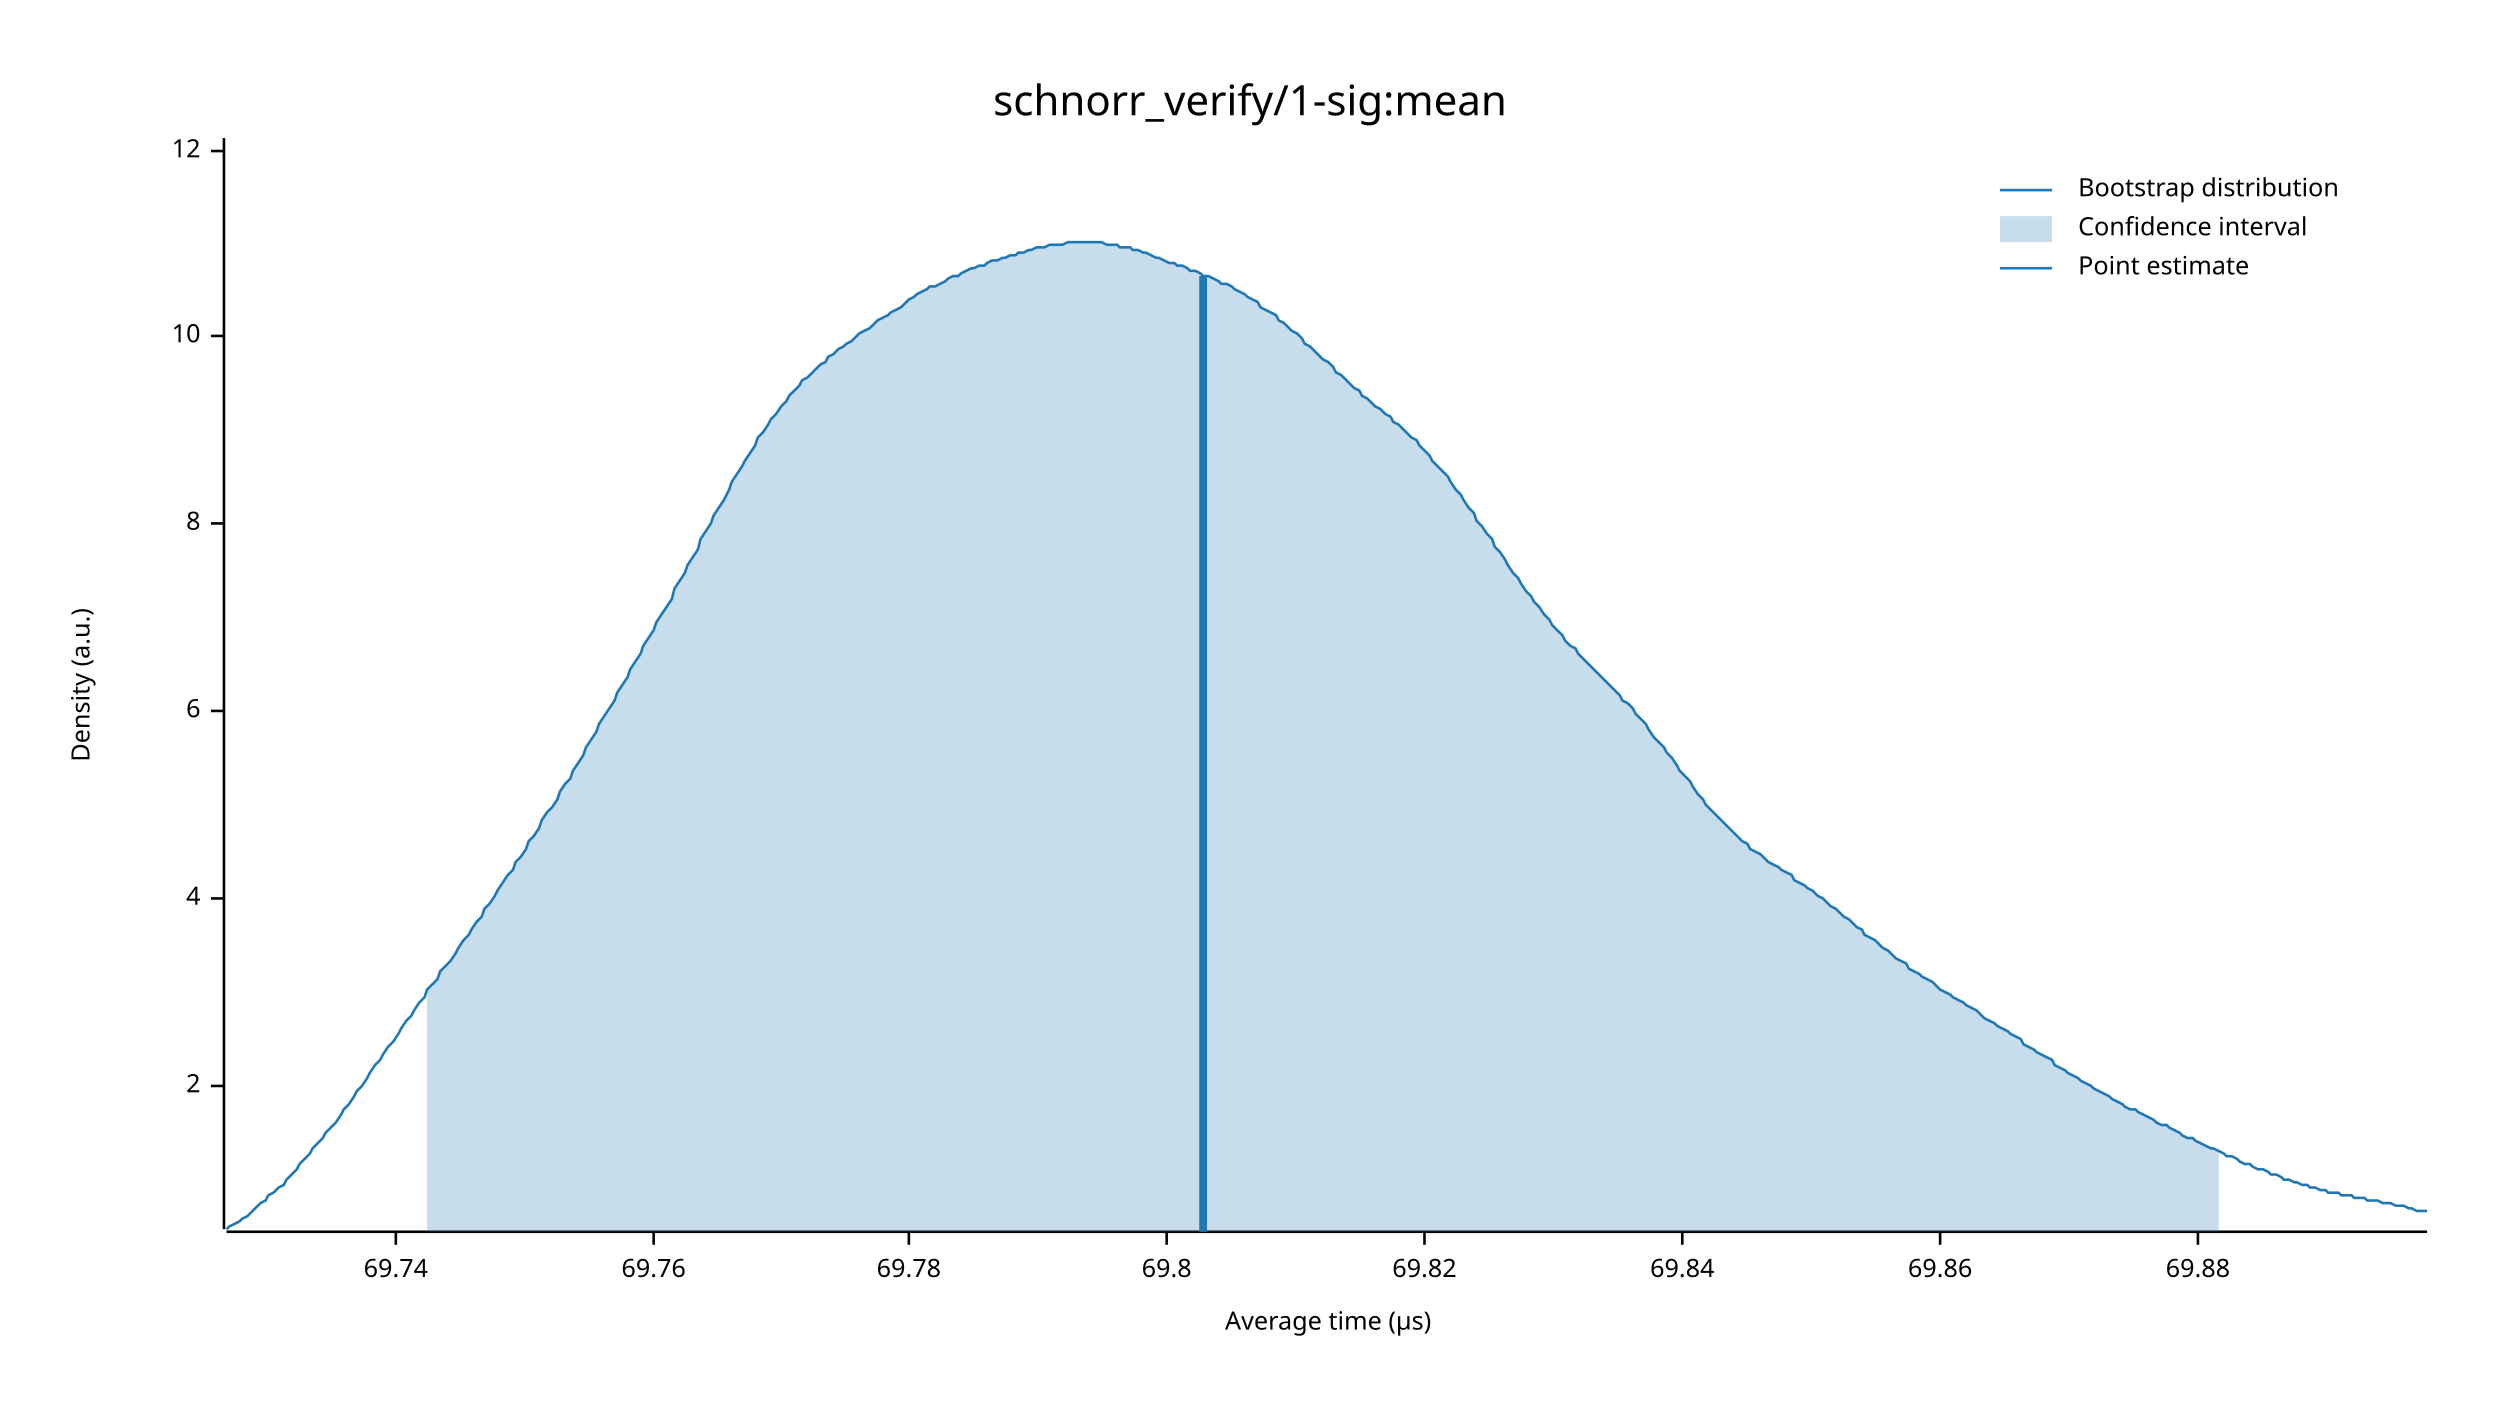
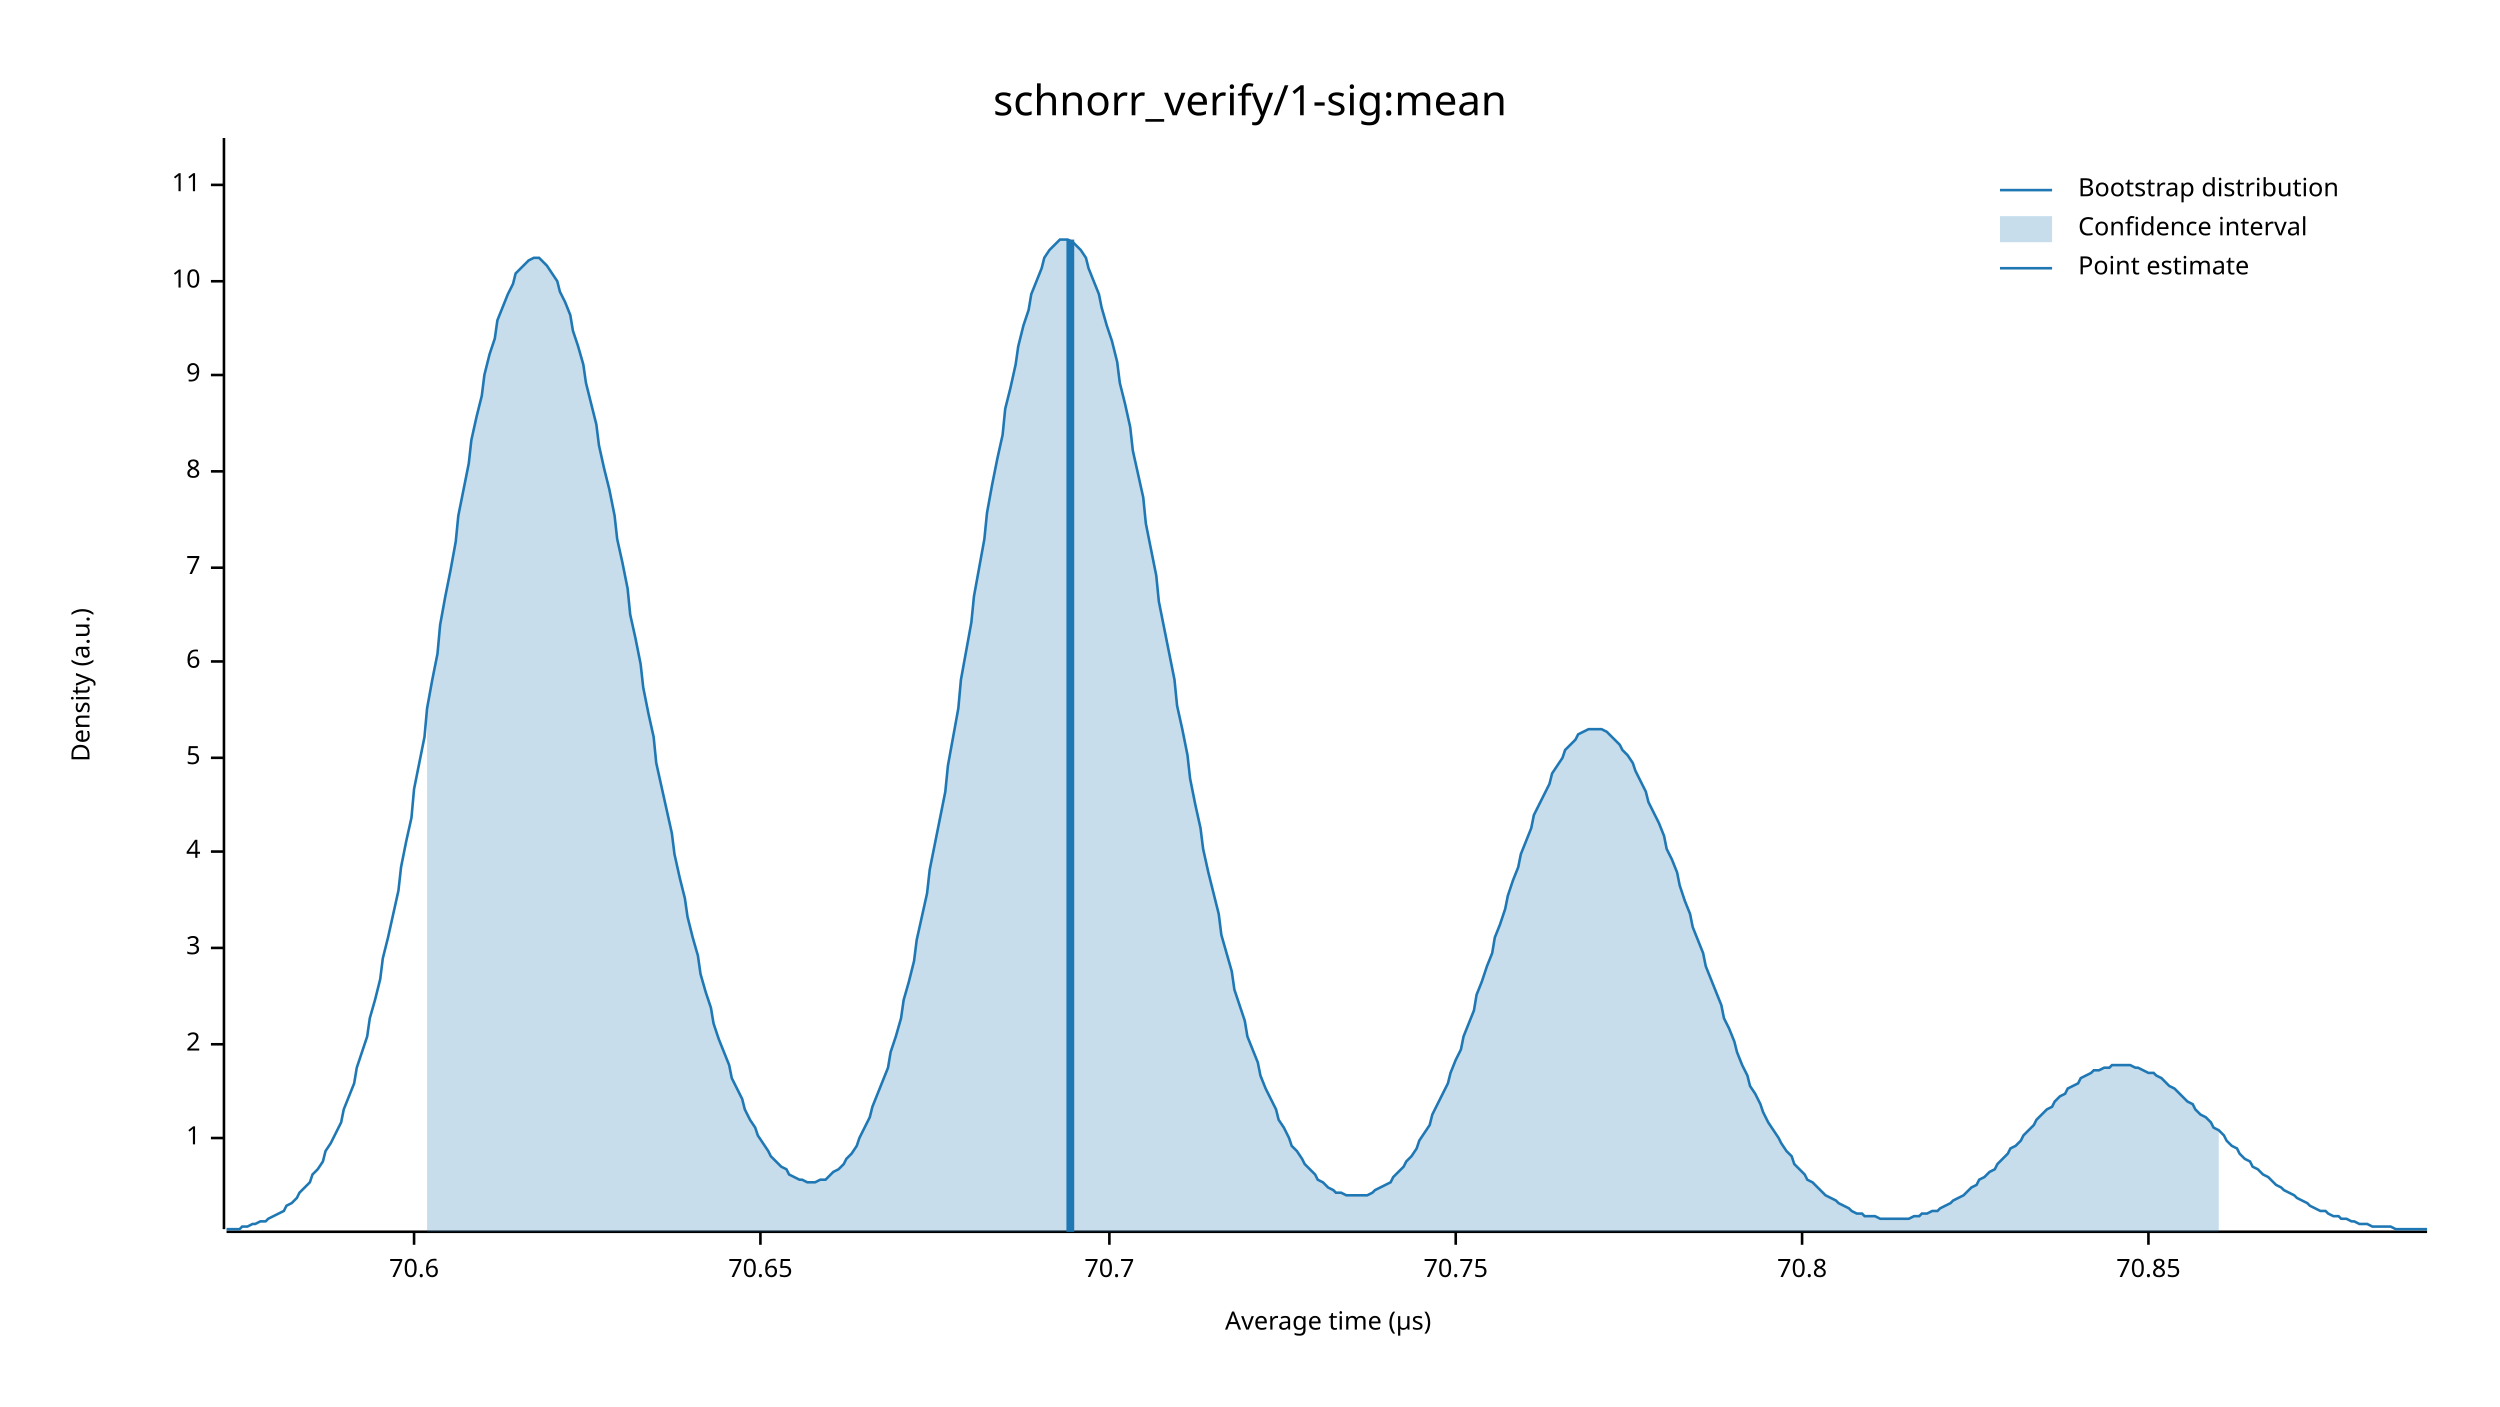
<svg xmlns="http://www.w3.org/2000/svg" width="960" height="540" viewBox="0 0 960 540">
  <text x="480" y="32" dy="0.76em" text-anchor="middle" font-family="sans-serif" font-size="16.129" opacity="1" fill="#000000">
schnorr_verify/1-sig:mean
</text>
  <text x="27" y="263" dy="0.76em" text-anchor="middle" font-family="sans-serif" font-size="9.677" opacity="1" fill="#000000" transform="rotate(270, 27, 263)">
Density (a.u.)
</text>
  <text x="510" y="513" dy="-0.5ex" text-anchor="middle" font-family="sans-serif" font-size="9.677" opacity="1" fill="#000000">
Average time (µs)
</text>
  <polyline fill="none" opacity="1" stroke="#000000" stroke-width="1" points="86,53 86,472 " />
-   <text x="77" y="417" dy="0.5ex" text-anchor="end" font-family="sans-serif" font-size="9.677" opacity="1" fill="#000000">
+   <text x="77" y="437" dy="0.5ex" text-anchor="end" font-family="sans-serif" font-size="9.677" opacity="1" fill="#000000">
+ 1
+ </text>
+   <polyline fill="none" opacity="1" stroke="#000000" stroke-width="1" points="81,437 86,437 " />
+   <text x="77" y="401" dy="0.5ex" text-anchor="end" font-family="sans-serif" font-size="9.677" opacity="1" fill="#000000">
2
</text>
-   <polyline fill="none" opacity="1" stroke="#000000" stroke-width="1" points="81,417 86,417 " />
-   <text x="77" y="345" dy="0.5ex" text-anchor="end" font-family="sans-serif" font-size="9.677" opacity="1" fill="#000000">
+   <polyline fill="none" opacity="1" stroke="#000000" stroke-width="1" points="81,401 86,401 " />
+   <text x="77" y="364" dy="0.5ex" text-anchor="end" font-family="sans-serif" font-size="9.677" opacity="1" fill="#000000">
+ 3
+ </text>
+   <polyline fill="none" opacity="1" stroke="#000000" stroke-width="1" points="81,364 86,364 " />
+   <text x="77" y="327" dy="0.5ex" text-anchor="end" font-family="sans-serif" font-size="9.677" opacity="1" fill="#000000">
4
</text>
-   <polyline fill="none" opacity="1" stroke="#000000" stroke-width="1" points="81,345 86,345 " />
-   <text x="77" y="273" dy="0.5ex" text-anchor="end" font-family="sans-serif" font-size="9.677" opacity="1" fill="#000000">
+   <polyline fill="none" opacity="1" stroke="#000000" stroke-width="1" points="81,327 86,327 " />
+   <text x="77" y="291" dy="0.5ex" text-anchor="end" font-family="sans-serif" font-size="9.677" opacity="1" fill="#000000">
+ 5
+ </text>
+   <polyline fill="none" opacity="1" stroke="#000000" stroke-width="1" points="81,291 86,291 " />
+   <text x="77" y="254" dy="0.5ex" text-anchor="end" font-family="sans-serif" font-size="9.677" opacity="1" fill="#000000">
6
</text>
-   <polyline fill="none" opacity="1" stroke="#000000" stroke-width="1" points="81,273 86,273 " />
-   <text x="77" y="201" dy="0.5ex" text-anchor="end" font-family="sans-serif" font-size="9.677" opacity="1" fill="#000000">
+   <polyline fill="none" opacity="1" stroke="#000000" stroke-width="1" points="81,254 86,254 " />
+   <text x="77" y="218" dy="0.5ex" text-anchor="end" font-family="sans-serif" font-size="9.677" opacity="1" fill="#000000">
+ 7
+ </text>
+   <polyline fill="none" opacity="1" stroke="#000000" stroke-width="1" points="81,218 86,218 " />
+   <text x="77" y="181" dy="0.5ex" text-anchor="end" font-family="sans-serif" font-size="9.677" opacity="1" fill="#000000">
8
</text>
-   <polyline fill="none" opacity="1" stroke="#000000" stroke-width="1" points="81,201 86,201 " />
-   <text x="77" y="129" dy="0.5ex" text-anchor="end" font-family="sans-serif" font-size="9.677" opacity="1" fill="#000000">
+   <polyline fill="none" opacity="1" stroke="#000000" stroke-width="1" points="81,181 86,181 " />
+   <text x="77" y="144" dy="0.5ex" text-anchor="end" font-family="sans-serif" font-size="9.677" opacity="1" fill="#000000">
+ 9
+ </text>
+   <polyline fill="none" opacity="1" stroke="#000000" stroke-width="1" points="81,144 86,144 " />
+   <text x="77" y="108" dy="0.5ex" text-anchor="end" font-family="sans-serif" font-size="9.677" opacity="1" fill="#000000">
10
</text>
-   <polyline fill="none" opacity="1" stroke="#000000" stroke-width="1" points="81,129 86,129 " />
-   <text x="77" y="58" dy="0.5ex" text-anchor="end" font-family="sans-serif" font-size="9.677" opacity="1" fill="#000000">
- 12
+   <polyline fill="none" opacity="1" stroke="#000000" stroke-width="1" points="81,108 86,108 " />
+   <text x="77" y="71" dy="0.5ex" text-anchor="end" font-family="sans-serif" font-size="9.677" opacity="1" fill="#000000">
+ 11
</text>
-   <polyline fill="none" opacity="1" stroke="#000000" stroke-width="1" points="81,58 86,58 " />
+   <polyline fill="none" opacity="1" stroke="#000000" stroke-width="1" points="81,71 86,71 " />
  <polyline fill="none" opacity="1" stroke="#000000" stroke-width="1" points="87,473 932,473 " />
-   <text x="152" y="483" dy="0.76em" text-anchor="middle" font-family="sans-serif" font-size="9.677" opacity="1" fill="#000000">
- 69.74
+   <text x="159" y="483" dy="0.76em" text-anchor="middle" font-family="sans-serif" font-size="9.677" opacity="1" fill="#000000">
+ 70.6
</text>
-   <polyline fill="none" opacity="1" stroke="#000000" stroke-width="1" points="152,473 152,478 " />
-   <text x="251" y="483" dy="0.76em" text-anchor="middle" font-family="sans-serif" font-size="9.677" opacity="1" fill="#000000">
- 69.76
+   <polyline fill="none" opacity="1" stroke="#000000" stroke-width="1" points="159,473 159,478 " />
+   <text x="292" y="483" dy="0.76em" text-anchor="middle" font-family="sans-serif" font-size="9.677" opacity="1" fill="#000000">
+ 70.65
</text>
-   <polyline fill="none" opacity="1" stroke="#000000" stroke-width="1" points="251,473 251,478 " />
-   <text x="349" y="483" dy="0.76em" text-anchor="middle" font-family="sans-serif" font-size="9.677" opacity="1" fill="#000000">
- 69.78
+   <polyline fill="none" opacity="1" stroke="#000000" stroke-width="1" points="292,473 292,478 " />
+   <text x="426" y="483" dy="0.76em" text-anchor="middle" font-family="sans-serif" font-size="9.677" opacity="1" fill="#000000">
+ 70.7
</text>
-   <polyline fill="none" opacity="1" stroke="#000000" stroke-width="1" points="349,473 349,478 " />
-   <text x="448" y="483" dy="0.76em" text-anchor="middle" font-family="sans-serif" font-size="9.677" opacity="1" fill="#000000">
- 69.8
+   <polyline fill="none" opacity="1" stroke="#000000" stroke-width="1" points="426,473 426,478 " />
+   <text x="559" y="483" dy="0.76em" text-anchor="middle" font-family="sans-serif" font-size="9.677" opacity="1" fill="#000000">
+ 70.75
</text>
-   <polyline fill="none" opacity="1" stroke="#000000" stroke-width="1" points="448,473 448,478 " />
-   <text x="547" y="483" dy="0.76em" text-anchor="middle" font-family="sans-serif" font-size="9.677" opacity="1" fill="#000000">
- 69.82
+   <polyline fill="none" opacity="1" stroke="#000000" stroke-width="1" points="559,473 559,478 " />
+   <text x="692" y="483" dy="0.76em" text-anchor="middle" font-family="sans-serif" font-size="9.677" opacity="1" fill="#000000">
+ 70.8
</text>
-   <polyline fill="none" opacity="1" stroke="#000000" stroke-width="1" points="547,473 547,478 " />
-   <text x="646" y="483" dy="0.76em" text-anchor="middle" font-family="sans-serif" font-size="9.677" opacity="1" fill="#000000">
- 69.84
+   <polyline fill="none" opacity="1" stroke="#000000" stroke-width="1" points="692,473 692,478 " />
+   <text x="825" y="483" dy="0.76em" text-anchor="middle" font-family="sans-serif" font-size="9.677" opacity="1" fill="#000000">
+ 70.85
</text>
-   <polyline fill="none" opacity="1" stroke="#000000" stroke-width="1" points="646,473 646,478 " />
-   <text x="745" y="483" dy="0.76em" text-anchor="middle" font-family="sans-serif" font-size="9.677" opacity="1" fill="#000000">
- 69.86
- </text>
-   <polyline fill="none" opacity="1" stroke="#000000" stroke-width="1" points="745,473 745,478 " />
-   <text x="844" y="483" dy="0.76em" text-anchor="middle" font-family="sans-serif" font-size="9.677" opacity="1" fill="#000000">
- 69.88
- </text>
-   <polyline fill="none" opacity="1" stroke="#000000" stroke-width="1" points="844,473 844,478 " />
-   <polyline fill="none" opacity="1" stroke="#1F78B4" stroke-width="1" points="87,472 88,471 90,470 92,469 93,468 95,467 97,465 98,464 100,462 102,461 103,459 105,458 107,456 109,455 110,453 112,451 114,449 115,447 117,445 119,443 120,441 122,439 124,437 125,435 127,433 129,431 131,428 132,426 134,424 136,421 137,419 139,417 141,414 142,412 144,409 146,407 147,405 149,402 151,400 153,397 154,395 156,392 158,390 159,388 161,385 163,383 164,380 166,378 168,376 169,373 171,371 173,369 175,366 176,364 178,361 180,359 181,357 183,354 185,352 186,349 188,347 190,344 191,342 193,339 195,336 197,334 198,331 200,329 202,326 203,323 205,321 207,318 208,315 210,312 212,310 214,307 215,304 217,301 219,299 220,296 222,293 224,290 225,287 227,284 229,281 230,278 232,275 234,272 236,269 237,266 239,263 241,260 242,257 244,254 246,251 247,248 249,245 251,242 252,239 254,236 256,233 258,230 259,226 261,223 263,220 264,217 266,214 268,211 269,207 271,204 273,201 274,198 276,195 278,192 280,188 281,185 283,182 285,179 286,177 288,174 290,171 291,168 293,166 295,163 296,161 298,159 300,156 302,154 303,152 305,150 307,148 308,146 310,145 312,143 313,142 315,140 317,139 318,137 320,136 322,134 324,133 325,132 327,131 329,129 330,128 332,127 334,126 335,125 337,123 339,122 341,121 342,120 344,119 346,118 347,117 349,115 351,114 352,113 354,112 356,111 357,110 359,110 361,109 363,108 364,107 366,106 368,106 369,105 371,104 373,103 374,103 376,102 378,102 379,101 381,100 383,100 385,99 386,99 388,98 390,98 391,97 393,97 395,96 396,96 398,95 400,95 401,95 403,94 405,94 407,94 408,94 410,93 412,93 413,93 415,93 417,93 418,93 420,93 422,93 423,93 425,94 427,94 429,94 430,95 432,95 434,95 435,96 437,96 439,97 440,97 442,98 444,99 445,99 447,100 449,101 451,101 452,102 454,102 456,103 457,104 459,104 461,105 462,106 464,106 466,107 468,108 469,109 471,109 473,110 474,111 476,112 478,113 479,114 481,115 483,116 484,118 486,119 488,120 490,121 491,123 493,124 495,126 496,127 498,128 500,130 501,132 503,133 505,135 506,136 508,138 510,139 512,141 513,143 515,144 517,146 518,147 520,149 522,150 523,152 525,153 527,155 528,156 530,157 532,159 534,160 535,162 537,163 539,165 540,166 542,168 544,169 545,171 547,173 549,175 550,177 552,179 554,181 556,183 557,185 559,188 561,190 562,192 564,195 566,197 567,200 569,202 571,205 573,207 574,210 576,212 578,215 579,217 581,220 583,222 584,224 586,227 588,229 589,231 591,233 593,236 595,238 596,240 598,242 600,244 601,246 603,248 605,249 606,251 608,253 610,255 611,256 613,258 615,260 617,262 618,263 620,265 622,267 623,269 625,270 627,272 628,274 630,276 632,278 633,280 635,283 637,285 639,287 640,289 642,291 644,294 645,296 647,298 649,300 650,302 652,305 654,307 655,309 657,311 659,313 661,315 662,316 664,318 666,320 667,321 669,323 671,324 672,326 674,327 676,328 677,329 679,331 681,332 683,333 684,334 686,335 688,336 689,338 691,339 693,340 694,341 696,342 698,344 700,345 701,346 703,348 705,349 706,350 708,352 710,353 711,354 713,356 715,357 716,359 718,360 720,361 722,363 723,364 725,365 727,367 728,368 730,369 732,370 733,372 735,373 737,374 738,375 740,376 742,377 744,379 745,380 747,381 749,382 750,383 752,384 754,385 755,386 757,387 759,388 760,389 762,391 764,392 766,393 767,394 769,395 771,396 772,397 774,398 776,399 777,401 779,402 781,403 782,404 784,405 786,406 788,407 789,409 791,410 793,411 794,412 796,413 798,414 799,415 801,416 803,417 804,418 806,419 808,420 810,421 811,422 813,423 815,424 816,425 818,426 820,426 821,427 823,428 825,429 827,430 828,431 830,432 832,432 833,433 835,434 837,435 838,436 840,437 842,437 843,438 845,439 847,440 849,441 850,441 852,442 854,443 855,444 857,444 859,445 860,446 862,447 864,447 865,448 867,449 869,449 871,450 872,451 874,451 876,452 877,453 879,453 881,454 882,454 884,455 886,455 887,456 889,456 891,457 893,457 894,458 896,458 898,458 899,459 901,459 903,459 904,460 906,460 908,460 909,461 911,461 913,461 915,462 916,462 918,462 920,463 921,463 923,463 925,464 926,464 928,465 930,465 932,465 " />
-   <polygon opacity="0.25" fill="#1F78B4" points="164,380 166,378 168,376 169,373 171,371 173,369 175,366 176,364 178,361 180,359 181,357 183,354 185,352 186,349 188,347 190,344 191,342 193,339 195,336 197,334 198,331 200,329 202,326 203,323 205,321 207,318 208,315 210,312 212,310 214,307 215,304 217,301 219,299 220,296 222,293 224,290 225,287 227,284 229,281 230,278 232,275 234,272 236,269 237,266 239,263 241,260 242,257 244,254 246,251 247,248 249,245 251,242 252,239 254,236 256,233 258,230 259,226 261,223 263,220 264,217 266,214 268,211 269,207 271,204 273,201 274,198 276,195 278,192 280,188 281,185 283,182 285,179 286,177 288,174 290,171 291,168 293,166 295,163 296,161 298,159 300,156 302,154 303,152 305,150 307,148 308,146 310,145 312,143 313,142 315,140 317,139 318,137 320,136 322,134 324,133 325,132 327,131 329,129 330,128 332,127 334,126 335,125 337,123 339,122 341,121 342,120 344,119 346,118 347,117 349,115 351,114 352,113 354,112 356,111 357,110 359,110 361,109 363,108 364,107 366,106 368,106 369,105 371,104 373,103 374,103 376,102 378,102 379,101 381,100 383,100 385,99 386,99 388,98 390,98 391,97 393,97 395,96 396,96 398,95 400,95 401,95 403,94 405,94 407,94 408,94 410,93 412,93 413,93 415,93 417,93 418,93 420,93 422,93 423,93 425,94 427,94 429,94 430,95 432,95 434,95 435,96 437,96 439,97 440,97 442,98 444,99 445,99 447,100 449,101 451,101 452,102 454,102 456,103 457,104 459,104 461,105 462,106 464,106 466,107 468,108 469,109 471,109 473,110 474,111 476,112 478,113 479,114 481,115 483,116 484,118 486,119 488,120 490,121 491,123 493,124 495,126 496,127 498,128 500,130 501,132 503,133 505,135 506,136 508,138 510,139 512,141 513,143 515,144 517,146 518,147 520,149 522,150 523,152 525,153 527,155 528,156 530,157 532,159 534,160 535,162 537,163 539,165 540,166 542,168 544,169 545,171 547,173 549,175 550,177 552,179 554,181 556,183 557,185 559,188 561,190 562,192 564,195 566,197 567,200 569,202 571,205 573,207 574,210 576,212 578,215 579,217 581,220 583,222 584,224 586,227 588,229 589,231 591,233 593,236 595,238 596,240 598,242 600,244 601,246 603,248 605,249 606,251 608,253 610,255 611,256 613,258 615,260 617,262 618,263 620,265 622,267 623,269 625,270 627,272 628,274 630,276 632,278 633,280 635,283 637,285 639,287 640,289 642,291 644,294 645,296 647,298 649,300 650,302 652,305 654,307 655,309 657,311 659,313 661,315 662,316 664,318 666,320 667,321 669,323 671,324 672,326 674,327 676,328 677,329 679,331 681,332 683,333 684,334 686,335 688,336 689,338 691,339 693,340 694,341 696,342 698,344 700,345 701,346 703,348 705,349 706,350 708,352 710,353 711,354 713,356 715,357 716,359 718,360 720,361 722,363 723,364 725,365 727,367 728,368 730,369 732,370 733,372 735,373 737,374 738,375 740,376 742,377 744,379 745,380 747,381 749,382 750,383 752,384 754,385 755,386 757,387 759,388 760,389 762,391 764,392 766,393 767,394 769,395 771,396 772,397 774,398 776,399 777,401 779,402 781,403 782,404 784,405 786,406 788,407 789,409 791,410 793,411 794,412 796,413 798,414 799,415 801,416 803,417 804,418 806,419 808,420 810,421 811,422 813,423 815,424 816,425 818,426 820,426 821,427 823,428 825,429 827,430 828,431 830,432 832,432 833,433 835,434 837,435 838,436 840,437 842,437 843,438 845,439 847,440 849,441 850,441 852,442 852,473 164,473 " />
-   <polyline fill="none" opacity="1" stroke="#1F78B4" stroke-width="3" points="462,473 462,106 " />
+   <polyline fill="none" opacity="1" stroke="#000000" stroke-width="1" points="825,473 825,478 " />
+   <polyline fill="none" opacity="1" stroke="#1F78B4" stroke-width="1" points="87,472 88,472 90,472 92,472 93,471 95,471 97,470 98,470 100,469 102,469 103,468 105,467 107,466 109,465 110,463 112,462 114,460 115,458 117,456 119,454 120,451 122,449 124,446 125,442 127,439 129,435 131,431 132,426 134,421 136,416 137,410 139,404 141,398 142,391 144,384 146,376 147,368 149,360 151,351 153,342 154,333 156,323 158,314 159,303 161,293 163,283 164,272 166,261 168,251 169,240 171,229 173,219 175,208 176,198 178,188 180,178 181,169 183,160 185,152 186,144 188,136 190,130 191,123 193,118 195,113 197,109 198,105 200,103 202,101 203,100 205,99 207,99 208,100 210,102 212,105 214,108 215,112 217,116 219,121 220,127 222,133 224,140 225,147 227,155 229,163 230,171 232,180 234,188 236,198 237,207 239,216 241,226 242,236 244,245 246,255 247,264 249,274 251,283 252,293 254,302 256,311 258,320 259,328 261,337 263,345 264,352 266,360 268,367 269,374 271,381 273,387 274,393 276,399 278,404 280,409 281,414 283,418 285,422 286,426 288,430 290,433 291,436 293,439 295,442 296,444 298,446 300,448 302,449 303,451 305,452 307,453 308,453 310,454 312,454 313,454 315,453 317,453 318,452 320,450 322,449 324,447 325,445 327,443 329,440 330,437 332,433 334,429 335,425 337,420 339,415 341,410 342,404 344,398 346,391 347,384 349,377 351,369 352,361 354,352 356,343 357,334 359,324 361,314 363,304 364,294 366,283 368,272 369,261 371,250 373,239 374,229 376,218 378,207 379,197 381,186 383,176 385,167 386,157 388,149 390,140 391,133 393,125 395,119 396,113 398,108 400,103 401,99 403,96 405,94 407,92 408,92 410,92 412,93 413,94 415,96 417,99 418,103 420,108 422,113 423,118 425,125 427,131 429,139 430,147 432,155 434,164 435,173 437,182 439,191 440,201 442,211 444,221 445,231 447,241 449,251 451,261 452,271 454,280 456,290 457,299 459,309 461,318 462,326 464,335 466,343 468,351 469,359 471,366 473,373 474,380 476,386 478,392 479,398 481,403 483,408 484,413 486,418 488,422 490,426 491,430 493,433 495,437 496,440 498,442 500,445 501,447 503,449 505,451 506,453 508,454 510,456 512,457 513,458 515,458 517,459 518,459 520,459 522,459 523,459 525,459 527,458 528,457 530,456 532,455 534,454 535,452 537,450 539,448 540,446 542,444 544,441 545,438 547,435 549,432 550,428 552,424 554,420 556,416 557,412 559,407 561,403 562,398 564,393 566,388 567,382 569,377 571,371 573,366 574,360 576,355 578,349 579,344 581,338 583,333 584,328 586,323 588,318 589,313 591,309 593,305 595,301 596,297 598,294 600,291 601,288 603,286 605,284 606,282 608,281 610,280 611,280 613,280 615,280 617,281 618,282 620,284 622,286 623,288 625,290 627,293 628,296 630,300 632,304 633,308 635,312 637,316 639,321 640,326 642,330 644,335 645,340 647,346 649,351 650,356 652,361 654,366 655,371 657,376 659,381 661,386 662,391 664,395 666,400 667,404 669,409 671,413 672,417 674,420 676,424 677,427 679,431 681,434 683,437 684,439 686,442 688,444 689,447 691,449 693,451 694,453 696,454 698,456 700,458 701,459 703,460 705,461 706,462 708,463 710,464 711,465 713,466 715,466 716,467 718,467 720,467 722,468 723,468 725,468 727,468 728,468 730,468 732,468 733,468 735,467 737,467 738,466 740,466 742,465 744,465 745,464 747,463 749,462 750,461 752,460 754,459 755,458 757,456 759,455 760,453 762,452 764,450 766,449 767,447 769,445 771,443 772,441 774,440 776,438 777,436 779,434 781,432 782,430 784,428 786,426 788,425 789,423 791,421 793,420 794,418 796,417 798,416 799,414 801,413 803,412 804,411 806,411 808,410 810,410 811,409 813,409 815,409 816,409 818,409 820,410 821,410 823,411 825,412 827,412 828,413 830,414 832,416 833,417 835,418 837,420 838,421 840,423 842,424 843,426 845,428 847,429 849,431 850,433 852,434 854,436 855,438 857,440 859,441 860,443 862,445 864,446 865,448 867,449 869,451 871,452 872,453 874,455 876,456 877,457 879,458 881,459 882,460 884,461 886,462 887,463 889,464 891,465 893,465 894,466 896,467 898,467 899,468 901,468 903,469 904,469 906,470 908,470 909,470 911,471 913,471 915,471 916,471 918,471 920,472 921,472 923,472 925,472 926,472 928,472 930,472 932,472 " />
+   <polygon opacity="0.25" fill="#1F78B4" points="164,272 166,261 168,251 169,240 171,229 173,219 175,208 176,198 178,188 180,178 181,169 183,160 185,152 186,144 188,136 190,130 191,123 193,118 195,113 197,109 198,105 200,103 202,101 203,100 205,99 207,99 208,100 210,102 212,105 214,108 215,112 217,116 219,121 220,127 222,133 224,140 225,147 227,155 229,163 230,171 232,180 234,188 236,198 237,207 239,216 241,226 242,236 244,245 246,255 247,264 249,274 251,283 252,293 254,302 256,311 258,320 259,328 261,337 263,345 264,352 266,360 268,367 269,374 271,381 273,387 274,393 276,399 278,404 280,409 281,414 283,418 285,422 286,426 288,430 290,433 291,436 293,439 295,442 296,444 298,446 300,448 302,449 303,451 305,452 307,453 308,453 310,454 312,454 313,454 315,453 317,453 318,452 320,450 322,449 324,447 325,445 327,443 329,440 330,437 332,433 334,429 335,425 337,420 339,415 341,410 342,404 344,398 346,391 347,384 349,377 351,369 352,361 354,352 356,343 357,334 359,324 361,314 363,304 364,294 366,283 368,272 369,261 371,250 373,239 374,229 376,218 378,207 379,197 381,186 383,176 385,167 386,157 388,149 390,140 391,133 393,125 395,119 396,113 398,108 400,103 401,99 403,96 405,94 407,92 408,92 410,92 412,93 413,94 415,96 417,99 418,103 420,108 422,113 423,118 425,125 427,131 429,139 430,147 432,155 434,164 435,173 437,182 439,191 440,201 442,211 444,221 445,231 447,241 449,251 451,261 452,271 454,280 456,290 457,299 459,309 461,318 462,326 464,335 466,343 468,351 469,359 471,366 473,373 474,380 476,386 478,392 479,398 481,403 483,408 484,413 486,418 488,422 490,426 491,430 493,433 495,437 496,440 498,442 500,445 501,447 503,449 505,451 506,453 508,454 510,456 512,457 513,458 515,458 517,459 518,459 520,459 522,459 523,459 525,459 527,458 528,457 530,456 532,455 534,454 535,452 537,450 539,448 540,446 542,444 544,441 545,438 547,435 549,432 550,428 552,424 554,420 556,416 557,412 559,407 561,403 562,398 564,393 566,388 567,382 569,377 571,371 573,366 574,360 576,355 578,349 579,344 581,338 583,333 584,328 586,323 588,318 589,313 591,309 593,305 595,301 596,297 598,294 600,291 601,288 603,286 605,284 606,282 608,281 610,280 611,280 613,280 615,280 617,281 618,282 620,284 622,286 623,288 625,290 627,293 628,296 630,300 632,304 633,308 635,312 637,316 639,321 640,326 642,330 644,335 645,340 647,346 649,351 650,356 652,361 654,366 655,371 657,376 659,381 661,386 662,391 664,395 666,400 667,404 669,409 671,413 672,417 674,420 676,424 677,427 679,431 681,434 683,437 684,439 686,442 688,444 689,447 691,449 693,451 694,453 696,454 698,456 700,458 701,459 703,460 705,461 706,462 708,463 710,464 711,465 713,466 715,466 716,467 718,467 720,467 722,468 723,468 725,468 727,468 728,468 730,468 732,468 733,468 735,467 737,467 738,466 740,466 742,465 744,465 745,464 747,463 749,462 750,461 752,460 754,459 755,458 757,456 759,455 760,453 762,452 764,450 766,449 767,447 769,445 771,443 772,441 774,440 776,438 777,436 779,434 781,432 782,430 784,428 786,426 788,425 789,423 791,421 793,420 794,418 796,417 798,416 799,414 801,413 803,412 804,411 806,411 808,410 810,410 811,409 813,409 815,409 816,409 818,409 820,410 821,410 823,411 825,412 827,412 828,413 830,414 832,416 833,417 835,418 837,420 838,421 840,423 842,424 843,426 845,428 847,429 849,431 850,433 852,434 852,473 164,473 " />
+   <polyline fill="none" opacity="1" stroke="#1F78B4" stroke-width="3" points="411,473 411,92 " />
  <text x="798" y="68" dy="0.76em" text-anchor="start" font-family="sans-serif" font-size="9.677" opacity="1" fill="#000000">
Bootstrap distribution
</text>
  <text x="798" y="83" dy="0.76em" text-anchor="start" font-family="sans-serif" font-size="9.677" opacity="1" fill="#000000">
Confidence interval
</text>
  <text x="798" y="98" dy="0.76em" text-anchor="start" font-family="sans-serif" font-size="9.677" opacity="1" fill="#000000">
Point estimate
</text>
  <polyline fill="none" opacity="1" stroke="#1F78B4" stroke-width="1" points="768,73 788,73 " />
  <rect x="768" y="83" width="20" height="10" opacity="0.25" fill="#1F78B4" stroke="none" />
  <polyline fill="none" opacity="1" stroke="#1F78B4" stroke-width="1" points="768,103 788,103 " />
</svg>
